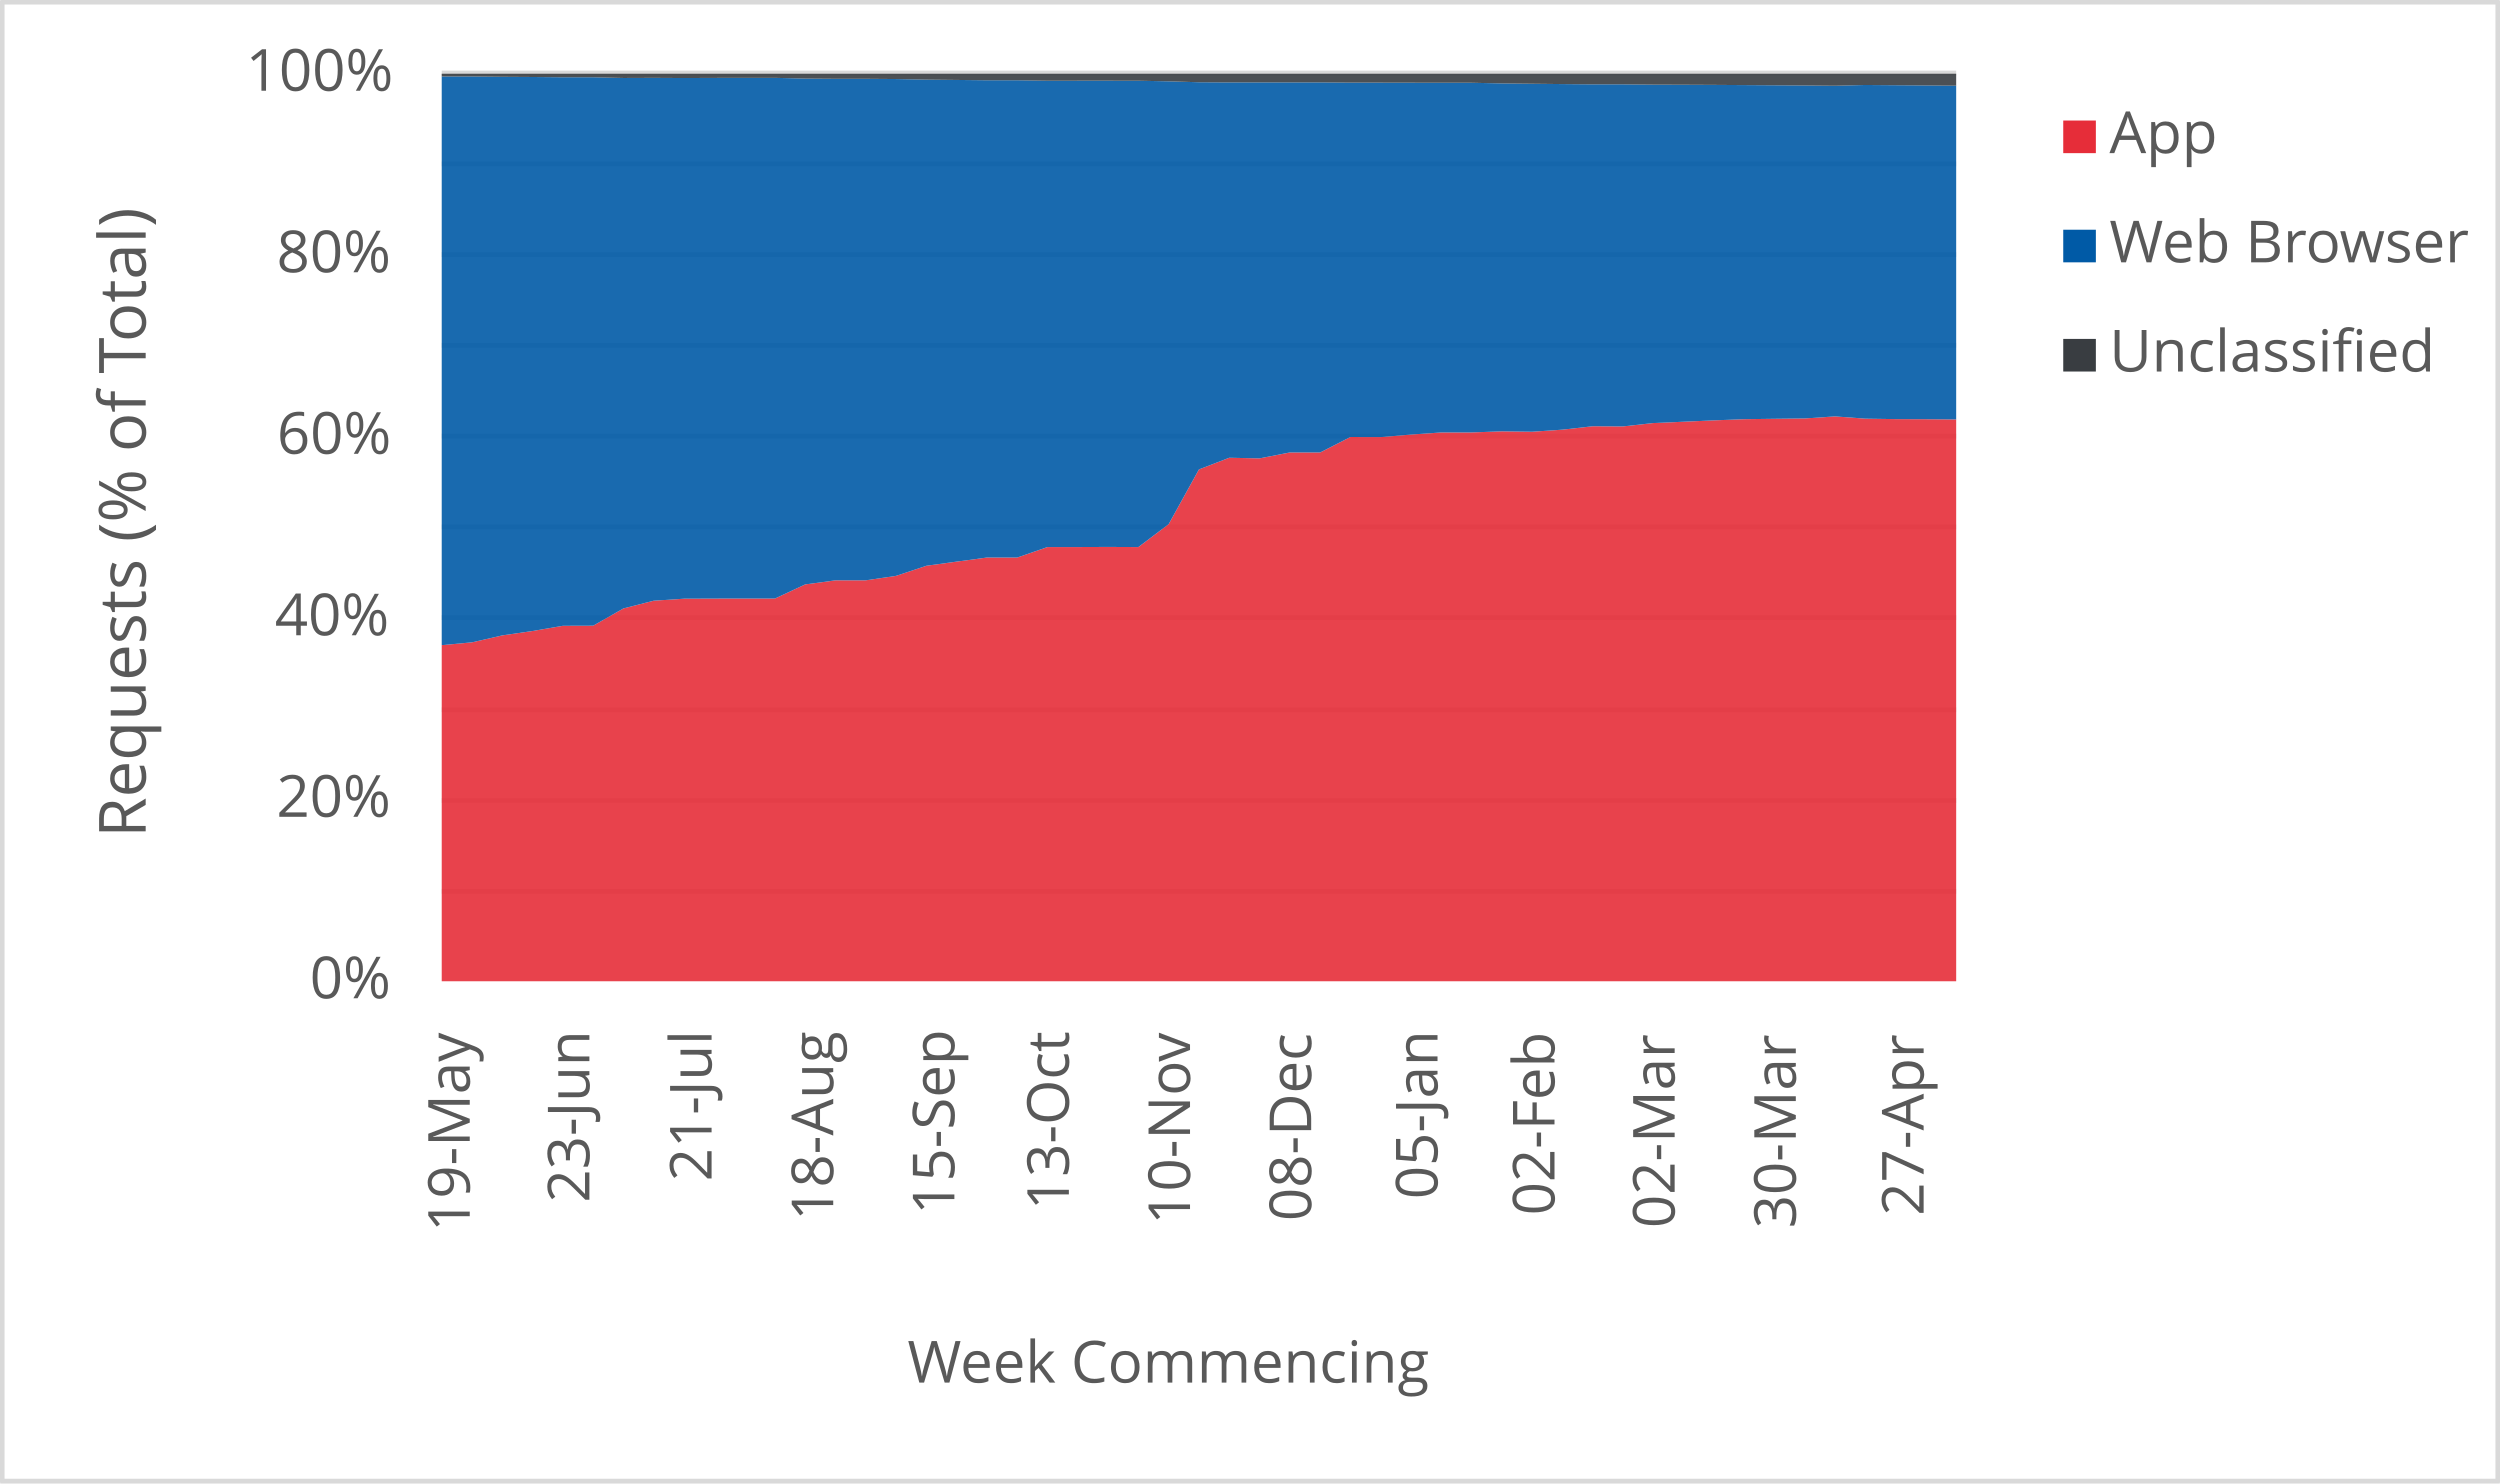
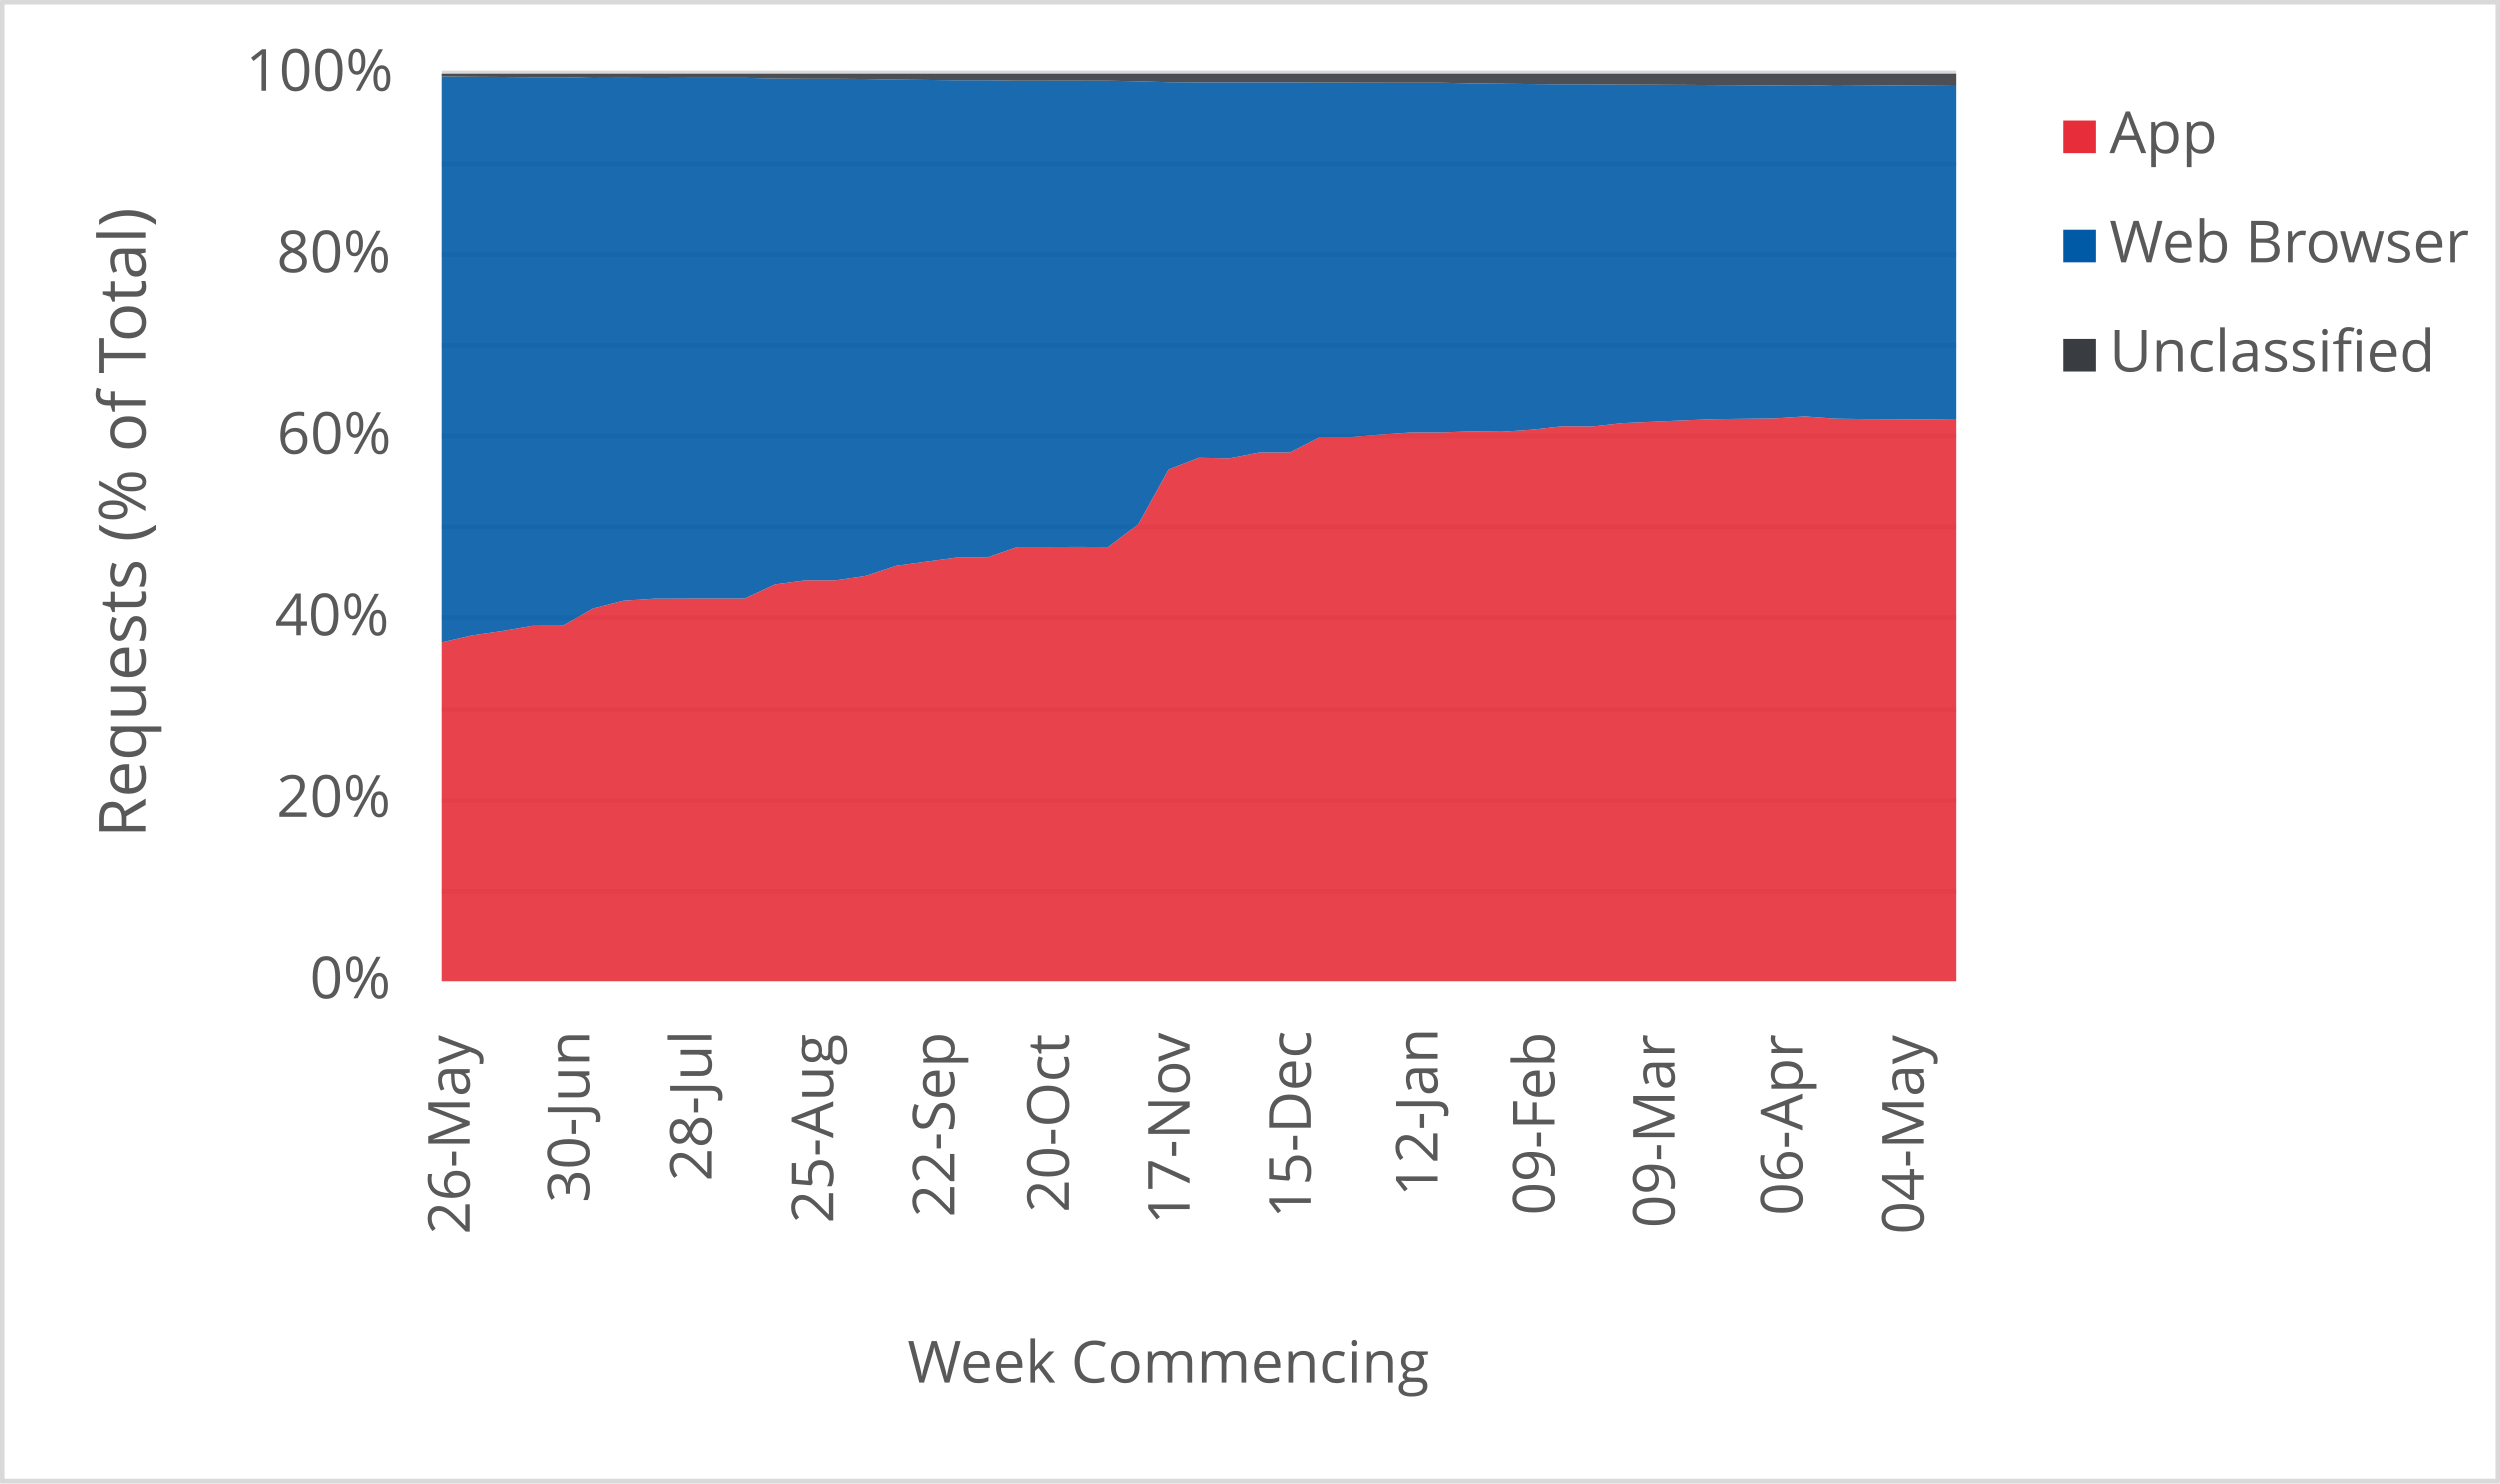
<svg xmlns="http://www.w3.org/2000/svg" width="1763" height="1046" xml:space="preserve" overflow="hidden">
  <defs>
    <clipPath id="clip0">
      <rect x="2917" y="346" width="1763" height="1046" />
    </clipPath>
  </defs>
  <g clip-path="url(#clip0)" transform="translate(-2917 -346)">
    <rect x="2918" y="347" width="1760" height="1043" fill="#FFFFFF" />
    <g>
      <path d="    M3228.5 974.532 4296.5 974.532    M3228.5 910.53 4296.5 910.53    M3228.5 846.528 4296.5 846.528    M3228.5 781.526 4296.5 781.526    M3228.5 717.524 4296.5 717.524    M3228.5 653.522 4296.5 653.522    M3228.5 589.52 4296.5 589.52    M3228.5 525.517 4296.5 525.517    M3228.5 461.515 4296.5 461.515    M3228.5 397.5 4296.5 397.5" stroke="#D9D9D9" stroke-width="3.438" stroke-linejoin="round" stroke-miterlimit="10" fill="none" />
    </g>
    <g>
      <path d="M 1038.5 4296.5 1038.5" stroke="#D9D9D9" stroke-width="3.438" stroke-linejoin="round" stroke-miterlimit="10" fill="none" fill-rule="evenodd" />
    </g>
    <g>
-       <text fill="#595959" font-family="Verdana,Open Sans,DejaVu Sans,sans-serif" font-weight="400" font-size="41" transform="matrix(6.12323e-17 -1 1 6.12323e-17 3248.269 1214.753)">19-May</text>
+       <text fill="#595959" font-family="Verdana,Open Sans,DejaVu Sans,sans-serif" font-weight="400" font-size="41" transform="matrix(6.12323e-17 -1 1 6.12323e-17 3248.269 1216.515)">26-May</text>
    </g>
    <g>
-       <text fill="#595959" font-family="Verdana,Open Sans,DejaVu Sans,sans-serif" font-weight="400" font-size="41" transform="matrix(6.12323e-17 -1 1 6.12323e-17 3332.638 1194.053)">23-Jun</text>
+       <text fill="#595959" font-family="Verdana,Open Sans,DejaVu Sans,sans-serif" font-weight="400" font-size="41" transform="matrix(6.12323e-17 -1 1 6.12323e-17 3332.658 1194.173)">30-Jun</text>
    </g>
    <g>
-       <text fill="#595959" font-family="Verdana,Open Sans,DejaVu Sans,sans-serif" font-weight="400" font-size="41" transform="matrix(6.12323e-17 -1 1 6.12323e-17 3418.809 1179.039)">21-Jul</text>
+       <text fill="#595959" font-family="Verdana,Open Sans,DejaVu Sans,sans-serif" font-weight="400" font-size="41" transform="matrix(6.12323e-17 -1 1 6.12323e-17 3418.809 1179.039)">28-Jul</text>
    </g>
    <g>
-       <text fill="#595959" font-family="Verdana,Open Sans,DejaVu Sans,sans-serif" font-weight="400" font-size="41" transform="matrix(6.12323e-17 -1 1 6.12323e-17 3504.589 1206.906)">18-Aug</text>
+       <text fill="#595959" font-family="Verdana,Open Sans,DejaVu Sans,sans-serif" font-weight="400" font-size="41" transform="matrix(6.12323e-17 -1 1 6.12323e-17 3504.589 1208.667)">25-Aug</text>
    </g>
    <g>
-       <text fill="#595959" font-family="Verdana,Open Sans,DejaVu Sans,sans-serif" font-weight="400" font-size="41" transform="matrix(6.12323e-17 -1 1 6.12323e-17 3590.029 1202.662)">15-Sep</text>
+       <text fill="#595959" font-family="Verdana,Open Sans,DejaVu Sans,sans-serif" font-weight="400" font-size="41" transform="matrix(6.12323e-17 -1 1 6.12323e-17 3590.029 1204.423)">22-Sep</text>
    </g>
    <g>
-       <text fill="#595959" font-family="Verdana,Open Sans,DejaVu Sans,sans-serif" font-weight="400" font-size="41" transform="matrix(6.12323e-17 -1 1 6.12323e-17 3670.765 1199.378)">13-Oct</text>
+       <text fill="#595959" font-family="Verdana,Open Sans,DejaVu Sans,sans-serif" font-weight="400" font-size="41" transform="matrix(6.12323e-17 -1 1 6.12323e-17 3670.765 1201.14)">20-Oct</text>
    </g>
    <g>
-       <text fill="#595959" font-family="Verdana,Open Sans,DejaVu Sans,sans-serif" font-weight="400" font-size="41" transform="matrix(6.12323e-17 -1 1 6.12323e-17 3756.205 1209.708)">10-Nov</text>
+       <text fill="#595959" font-family="Verdana,Open Sans,DejaVu Sans,sans-serif" font-weight="400" font-size="41" transform="matrix(6.12323e-17 -1 1 6.12323e-17 3755.974 1209.708)">17-Nov</text>
    </g>
    <g>
-       <text fill="#595959" font-family="Verdana,Open Sans,DejaVu Sans,sans-serif" font-weight="400" font-size="41" transform="matrix(6.12323e-17 -1 1 6.12323e-17 3841.645 1207.086)">08-Dec</text>
+       <text fill="#595959" font-family="Verdana,Open Sans,DejaVu Sans,sans-serif" font-weight="400" font-size="41" transform="matrix(6.12323e-17 -1 1 6.12323e-17 3841.414 1205.364)">15-Dec</text>
    </g>
    <g>
-       <text fill="#595959" font-family="Verdana,Open Sans,DejaVu Sans,sans-serif" font-weight="400" font-size="41" transform="matrix(6.12323e-17 -1 1 6.12323e-17 3930.738 1191.651)">05-Jan</text>
+       <text fill="#595959" font-family="Verdana,Open Sans,DejaVu Sans,sans-serif" font-weight="400" font-size="41" transform="matrix(6.12323e-17 -1 1 6.12323e-17 3930.718 1189.929)">12-Jan</text>
    </g>
    <g>
-       <text fill="#595959" font-family="Verdana,Open Sans,DejaVu Sans,sans-serif" font-weight="400" font-size="41" transform="matrix(6.12323e-17 -1 1 6.12323e-17 4013.235 1203.042)">02-Feb</text>
+       <text fill="#595959" font-family="Verdana,Open Sans,DejaVu Sans,sans-serif" font-weight="400" font-size="41" transform="matrix(6.12323e-17 -1 1 6.12323e-17 4013.235 1203.042)">09-Feb</text>
    </g>
    <g>
-       <text fill="#595959" font-family="Verdana,Open Sans,DejaVu Sans,sans-serif" font-weight="400" font-size="41" transform="matrix(6.12323e-17 -1 1 6.12323e-17 4097.965 1212.011)">02-Mar</text>
+       <text fill="#595959" font-family="Verdana,Open Sans,DejaVu Sans,sans-serif" font-weight="400" font-size="41" transform="matrix(6.12323e-17 -1 1 6.12323e-17 4097.965 1212.011)">09-Mar</text>
    </g>
    <g>
-       <text fill="#595959" font-family="Verdana,Open Sans,DejaVu Sans,sans-serif" font-weight="400" font-size="41" transform="matrix(6.12323e-17 -1 1 6.12323e-17 4183.405 1212.171)">30-Mar</text>
+       <text fill="#595959" font-family="Verdana,Open Sans,DejaVu Sans,sans-serif" font-weight="400" font-size="41" transform="matrix(6.12323e-17 -1 1 6.12323e-17 4188.129 1203.262)">06-Apr</text>
    </g>
    <g>
-       <text fill="#595959" font-family="Verdana,Open Sans,DejaVu Sans,sans-serif" font-weight="400" font-size="41" transform="matrix(6.12323e-17 -1 1 6.12323e-17 4273.549 1203.302)">27-Apr</text>
+       <text fill="#595959" font-family="Verdana,Open Sans,DejaVu Sans,sans-serif" font-weight="400" font-size="41" transform="matrix(6.12323e-17 -1 1 6.12323e-17 4273.569 1216.475)">04-May</text>
    </g>
    <g>
      <text fill="#595959" font-family="Verdana,Open Sans,DejaVu Sans,sans-serif" font-weight="400" font-size="41" transform="matrix(1 0 0 1 3135.448 1050)">0%</text>
    </g>
    <g>
      <text fill="#595959" font-family="Verdana,Open Sans,DejaVu Sans,sans-serif" font-weight="400" font-size="41" transform="matrix(1 0 0 1 3111.965 922)">20%</text>
    </g>
    <g>
      <text fill="#595959" font-family="Verdana,Open Sans,DejaVu Sans,sans-serif" font-weight="400" font-size="41" transform="matrix(1 0 0 1 3110.824 794)">40%</text>
    </g>
    <g>
      <text fill="#595959" font-family="Verdana,Open Sans,DejaVu Sans,sans-serif" font-weight="400" font-size="41" transform="matrix(1 0 0 1 3112.306 666)">60%</text>
    </g>
    <g>
      <text fill="#595959" font-family="Verdana,Open Sans,DejaVu Sans,sans-serif" font-weight="400" font-size="41" transform="matrix(1 0 0 1 3112.045 538)">80%</text>
    </g>
    <g>
      <text fill="#595959" font-family="Verdana,Open Sans,DejaVu Sans,sans-serif" font-weight="400" font-size="41" transform="matrix(1 0 0 1 3090.284 410)">100%</text>
    </g>
    <g>
      <text fill="#595959" font-family="Verdana,Open Sans,DejaVu Sans,sans-serif" font-weight="400" font-size="41" transform="matrix(1 0 0 1 3556.971 1321)">Week Commencing</text>
    </g>
    <g>
      <text fill="#595959" font-family="Verdana,Open Sans,DejaVu Sans,sans-serif" font-weight="400" font-size="46" transform="matrix(6.12323e-17 -1 1 6.12323e-17 3019.73 936.7666)">Requests (% of Total)</text>
    </g>
    <rect x="2918.5" y="347.5" width="1760" height="1043" stroke="#D9D9D9" stroke-width="3.438" stroke-linejoin="round" stroke-miterlimit="10" fill="none" />
    <g>
-       <path d="M3228.5 1038 3249.86 1038 3271.22 1038 3292.58 1038 3313.94 1038 3335.3 1038 3356.66 1038 3378.02 1038 3399.38 1038 3420.74 1038 3442.1 1038 3463.46 1038 3484.82 1038 3506.18 1038 3527.54 1038 3548.9 1038 3570.26 1038 3591.62 1038 3612.98 1038 3634.34 1038 3655.7 1038 3677.06 1038 3698.42 1038 3719.78 1038 3741.14 1038 3762.5 1038 3783.86 1038 3805.22 1038 3826.58 1038 3847.94 1038 3869.3 1038 3890.66 1038 3912.02 1038 3933.38 1038 3954.74 1038 3976.1 1038 3997.46 1038 4018.82 1038 4040.18 1038 4061.54 1038 4082.9 1038 4104.26 1038 4125.62 1038 4146.98 1038 4168.34 1038 4189.7 1038 4211.06 1038 4232.42 1038 4253.78 1038 4275.14 1038 4296.5 1038 4296.5 641.788 4275.14 641.639 4253.78 641.558 4232.42 641.24 4211.06 639.643 4189.7 641.083 4168.34 641.327 4146.98 641.615 4125.62 642.444 4104.26 643.401 4082.9 644.334 4061.54 646.712 4040.18 646.595 4018.82 648.996 3997.46 650.458 3976.1 650.183 3954.74 650.951 3933.38 650.969 3912.02 652.452 3890.66 654.244 3869.3 654.178 3847.94 665.101 3826.58 665.069 3805.22 669.251 3783.86 668.802 3762.5 677.031 3741.14 715.633 3719.78 731.79 3698.42 731.695 3677.06 731.781 3655.7 731.771 3634.34 739.179 3612.98 739.172 3591.62 742.046 3570.26 744.982 3548.9 752.092 3527.54 755.239 3506.18 755.25 3484.82 758.13 3463.46 768.087 3442.1 768.062 3420.74 768.117 3399.38 768.202 3378.02 769.607 3356.66 775.05 3335.3 787.236 3313.94 787.309 3292.58 790.965 3271.22 794.081 3249.86 798.971 3228.5 800.958 3228.5 1038Z" fill="#e62d39" opacity="0.9" />
+       <path d="M3228.5 1038 3249.86 1038 3271.22 1038 3292.58 1038 3313.94 1038 3335.3 1038 3356.66 1038 3378.02 1038 3399.38 1038 3420.74 1038 3442.1 1038 3463.46 1038 3484.82 1038 3506.18 1038 3527.54 1038 3548.9 1038 3570.26 1038 3591.62 1038 3612.98 1038 3634.34 1038 3655.7 1038 3677.06 1038 3698.42 1038 3719.78 1038 3741.14 1038 3762.5 1038 3783.86 1038 3805.22 1038 3826.58 1038 3847.94 1038 3869.3 1038 3890.66 1038 3912.02 1038 3933.38 1038 3954.74 1038 3976.1 1038 3997.46 1038 4018.82 1038 4040.18 1038 4061.54 1038 4082.9 1038 4104.26 1038 4125.62 1038 4146.98 1038 4168.34 1038 4189.7 1038 4211.06 1038 4232.42 1038 4253.78 1038 4275.14 1038 4296.5 1038 4296.5 642.04 4275.14 641.788 4253.78 641.639 4232.42 641.558 4211.06 641.24 4189.7 639.643 4168.34 641.083 4146.98 641.327 4125.62 641.615 4104.26 642.444 4082.9 643.401 4061.54 644.334 4040.18 646.712 4018.82 646.595 3997.46 648.996 3976.1 650.458 3954.74 650.183 3933.38 650.951 3912.02 650.969 3890.66 652.452 3869.3 654.244 3847.94 654.178 3826.58 665.101 3805.22 665.069 3783.86 669.251 3762.5 668.802 3741.14 677.031 3719.78 715.633 3698.42 731.79 3677.06 731.695 3655.7 731.781 3634.34 731.771 3612.98 739.179 3591.62 739.172 3570.26 742.046 3548.9 744.982 3527.54 752.092 3506.18 755.239 3484.82 755.25 3463.46 758.13 3442.1 768.087 3420.74 768.062 3399.38 768.117 3378.02 768.202 3356.66 769.607 3335.3 775.05 3313.94 787.236 3292.58 787.309 3271.22 790.965 3249.86 794.081 3228.5 798.971 3228.5 1038Z" fill="#e62d39" opacity="0.9" />
    </g>
    <g>
-       <path d="M3228.5 800.958 3249.86 798.971 3271.22 794.081 3292.58 790.965 3313.94 787.309 3335.3 787.236 3356.66 775.05 3378.02 769.607 3399.38 768.202 3420.74 768.117 3442.1 768.062 3463.46 768.087 3484.82 758.13 3506.18 755.25 3527.54 755.239 3548.9 752.092 3570.26 744.982 3591.62 742.046 3612.98 739.172 3634.34 739.179 3655.7 731.771 3677.06 731.781 3698.42 731.695 3719.78 731.79 3741.14 715.633 3762.5 677.031 3783.86 668.802 3805.22 669.251 3826.58 665.069 3847.94 665.101 3869.3 654.178 3890.66 654.244 3912.02 652.452 3933.38 650.969 3954.74 650.951 3976.1 650.183 3997.46 650.458 4018.82 648.996 4040.18 646.595 4061.54 646.712 4082.9 644.334 4104.26 643.401 4125.62 642.444 4146.98 641.615 4168.34 641.327 4189.7 641.083 4211.06 639.643 4232.42 641.24 4253.78 641.558 4275.14 641.639 4296.5 641.788 4296.5 406.42 4275.14 406.258 4253.78 406.102 4232.42 405.923 4211.06 406.48 4189.7 406.278 4168.34 406.148 4146.98 406.001 4125.62 405.858 4104.26 405.758 4082.9 405.689 4061.54 405.485 4040.18 405.491 4018.82 405.287 3997.46 405.054 3976.1 404.827 3954.74 404.36 3933.38 404.361 3912.02 404.313 3890.66 404.269 3869.3 404.255 3847.94 404.101 3826.58 404.099 3805.22 404.096 3783.86 404.129 3762.5 403.996 3741.14 403.349 3719.78 402.925 3698.42 402.907 3677.06 402.909 3655.7 402.93 3634.34 402.603 3612.98 402.61 3591.62 402.372 3570.26 402.145 3548.9 401.736 3527.54 401.57 3506.18 401.571 3484.82 401.408 3463.46 400.892 3442.1 400.889 3420.74 400.939 3399.38 401.027 3378.02 400.909 3356.66 400.992 3335.3 400.488 3313.94 400.496 3292.58 400.292 3271.22 400.158 3249.86 399.929 3228.5 399.933 3228.5 800.958Z" fill="#005aa6" opacity="0.9" />
+       <path d="M3228.5 798.971 3249.86 794.081 3271.22 790.965 3292.58 787.309 3313.94 787.236 3335.3 775.05 3356.66 769.607 3378.02 768.202 3399.38 768.117 3420.74 768.062 3442.1 768.087 3463.46 758.13 3484.82 755.25 3506.18 755.239 3527.54 752.092 3548.9 744.982 3570.26 742.046 3591.62 739.172 3612.98 739.179 3634.34 731.771 3655.7 731.781 3677.06 731.695 3698.42 731.79 3719.78 715.633 3741.14 677.031 3762.5 668.802 3783.86 669.251 3805.22 665.069 3826.58 665.101 3847.94 654.178 3869.3 654.244 3890.66 652.452 3912.02 650.969 3933.38 650.951 3954.74 650.183 3976.1 650.458 3997.46 648.996 4018.82 646.595 4040.18 646.712 4061.54 644.334 4082.9 643.401 4104.26 642.444 4125.62 641.615 4146.98 641.327 4168.34 641.083 4189.7 639.643 4211.06 641.24 4232.42 641.558 4253.78 641.639 4275.14 641.788 4296.5 642.04 4296.5 406.616 4275.14 406.42 4253.78 406.258 4232.42 406.102 4211.06 405.923 4189.7 406.48 4168.34 406.278 4146.98 406.148 4125.62 406.001 4104.26 405.858 4082.9 405.758 4061.54 405.689 4040.18 405.485 4018.82 405.491 3997.46 405.287 3976.1 405.054 3954.74 404.827 3933.38 404.36 3912.02 404.361 3890.66 404.313 3869.3 404.269 3847.94 404.255 3826.58 404.101 3805.22 404.099 3783.86 404.096 3762.5 404.129 3741.14 403.996 3719.78 403.349 3698.42 402.925 3677.06 402.907 3655.7 402.909 3634.34 402.93 3612.98 402.603 3591.62 402.61 3570.26 402.372 3548.9 402.145 3527.54 401.736 3506.18 401.57 3484.82 401.571 3463.46 401.408 3442.1 400.892 3420.74 400.889 3399.38 400.939 3378.02 401.027 3356.66 400.909 3335.3 400.992 3313.94 400.488 3292.58 400.496 3271.22 400.292 3249.86 400.158 3228.5 399.929 3228.5 798.971Z" fill="#005aa6" opacity="0.9" />
    </g>
    <g>
-       <path d="M3228.5 399.933 3249.86 399.929 3271.22 400.158 3292.58 400.292 3313.94 400.496 3335.3 400.488 3356.66 400.992 3378.02 400.909 3399.38 401.027 3420.74 400.939 3442.1 400.889 3463.46 400.892 3484.82 401.408 3506.18 401.571 3527.54 401.57 3548.9 401.736 3570.26 402.145 3591.62 402.372 3612.98 402.61 3634.34 402.603 3655.7 402.93 3677.06 402.909 3698.42 402.907 3719.78 402.925 3741.14 403.349 3762.5 403.996 3783.86 404.129 3805.22 404.096 3826.58 404.099 3847.94 404.101 3869.3 404.255 3890.66 404.269 3912.02 404.313 3933.38 404.361 3954.74 404.36 3976.1 404.827 3997.46 405.054 4018.82 405.287 4040.18 405.491 4061.54 405.485 4082.9 405.689 4104.26 405.758 4125.62 405.858 4146.98 406.001 4168.34 406.148 4189.7 406.278 4211.06 406.48 4232.42 405.923 4253.78 406.102 4275.14 406.258 4296.5 406.42 4296.5 398 4275.14 398 4253.78 398 4232.42 398 4211.06 398 4189.7 398 4168.34 398 4146.98 398 4125.62 398 4104.26 398 4082.9 398 4061.54 398 4040.18 398 4018.82 398 3997.46 398 3976.1 398 3954.74 398 3933.38 398 3912.02 398 3890.66 398 3869.3 398 3847.94 398 3826.58 398 3805.22 398 3783.86 398 3762.5 398 3741.14 398 3719.78 398 3698.42 398 3677.06 398 3655.7 398 3634.34 398 3612.98 398 3591.62 398 3570.26 398 3548.9 398 3527.54 398 3506.18 398 3484.82 398 3463.46 398 3442.1 398 3420.74 398 3399.38 398 3378.02 398 3356.66 398 3335.3 398 3313.94 398 3292.58 398 3271.22 398 3249.86 398 3228.5 398 3228.5 399.933Z" fill="#393d41" opacity="0.9" />
+       <path d="M3228.5 399.929 3249.86 400.158 3271.22 400.292 3292.58 400.496 3313.94 400.488 3335.3 400.992 3356.66 400.909 3378.02 401.027 3399.38 400.939 3420.74 400.889 3442.1 400.892 3463.46 401.408 3484.82 401.571 3506.18 401.57 3527.54 401.736 3548.9 402.145 3570.26 402.372 3591.62 402.61 3612.98 402.603 3634.34 402.93 3655.7 402.909 3677.06 402.907 3698.42 402.925 3719.78 403.349 3741.14 403.996 3762.5 404.129 3783.86 404.096 3805.22 404.099 3826.58 404.101 3847.94 404.255 3869.3 404.269 3890.66 404.313 3912.02 404.361 3933.38 404.36 3954.74 404.827 3976.1 405.054 3997.46 405.287 4018.82 405.491 4040.18 405.485 4061.54 405.689 4082.9 405.758 4104.26 405.858 4125.62 406.001 4146.98 406.148 4168.34 406.278 4189.7 406.48 4211.06 405.923 4232.42 406.102 4253.78 406.258 4275.14 406.42 4296.5 406.616 4296.5 398 4275.14 398 4253.78 398 4232.42 398 4211.06 398 4189.7 398 4168.34 398 4146.98 398 4125.62 398 4104.26 398 4082.9 398 4061.54 398 4040.18 398 4018.82 398 3997.46 398 3976.1 398 3954.74 398 3933.38 398 3912.02 398 3890.66 398 3869.3 398 3847.94 398 3826.58 398 3805.22 398 3783.86 398 3762.5 398 3741.14 398 3719.78 398 3698.42 398 3677.06 398 3655.7 398 3634.34 398 3612.98 398 3591.62 398 3570.26 398 3548.9 398 3527.54 398 3506.18 398 3484.82 398 3463.46 398 3442.1 398 3420.74 398 3399.38 398 3378.02 398 3356.66 398 3335.3 398 3313.94 398 3292.58 398 3271.22 398 3249.86 398 3228.5 398 3228.5 399.929Z" fill="#393d41" opacity="0.9" />
    </g>
    <g>
      <rect x="4372" y="431" width="23" height="23" fill="#e62d39" />
    </g>
    <g>
      <text fill="#595959" font-family="Verdana,Open Sans,DejaVu Sans,sans-serif" font-weight="400" font-size="41" transform="matrix(1 0 0 1 4404.56 454)">App</text>
    </g>
    <g>
      <rect x="4372" y="508" width="23" height="23" fill="#005aa6" />
    </g>
    <g>
      <text fill="#595959" font-family="Verdana,Open Sans,DejaVu Sans,sans-serif" font-weight="400" font-size="41" transform="matrix(1 0 0 1 4404.56 531)">Web Browser</text>
    </g>
    <g>
      <rect x="4372" y="585" width="23" height="23" fill="#393d41" />
    </g>
    <g>
      <text fill="#595959" font-family="Verdana,Open Sans,DejaVu Sans,sans-serif" font-weight="400" font-size="41" transform="matrix(1 0 0 1 4404.56 608)">Unclassified</text>
    </g>
  </g>
</svg>
